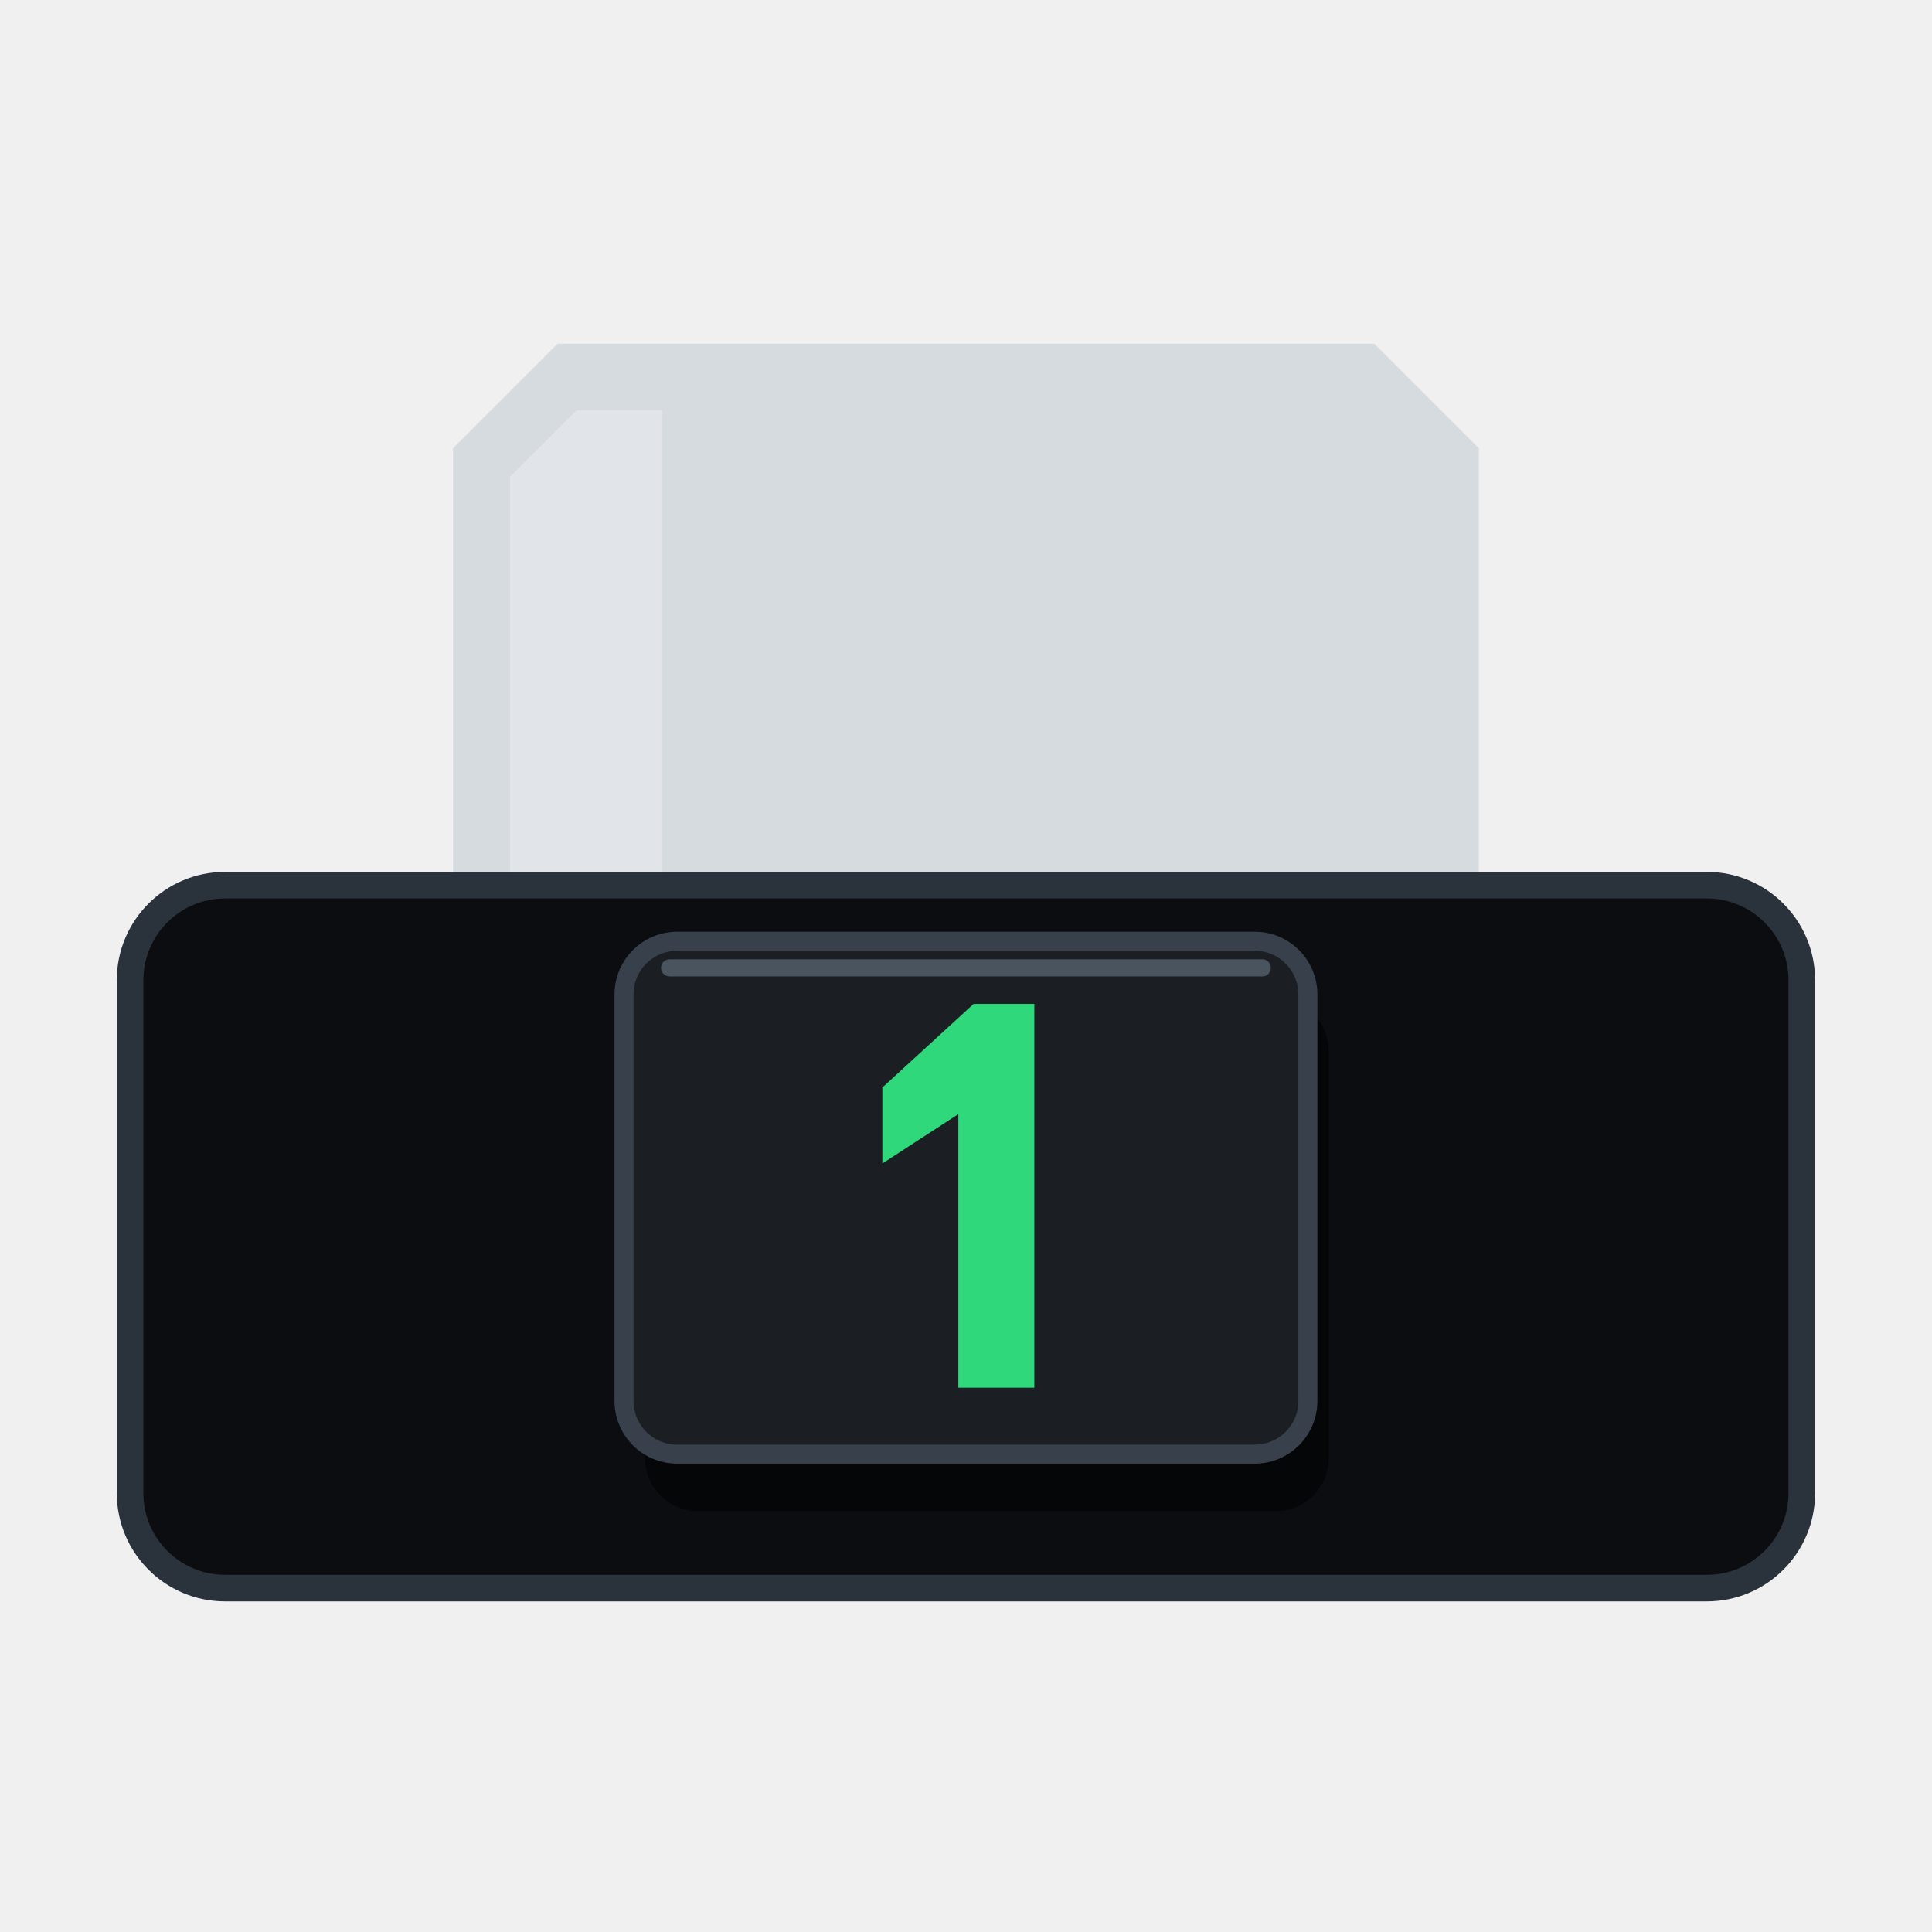
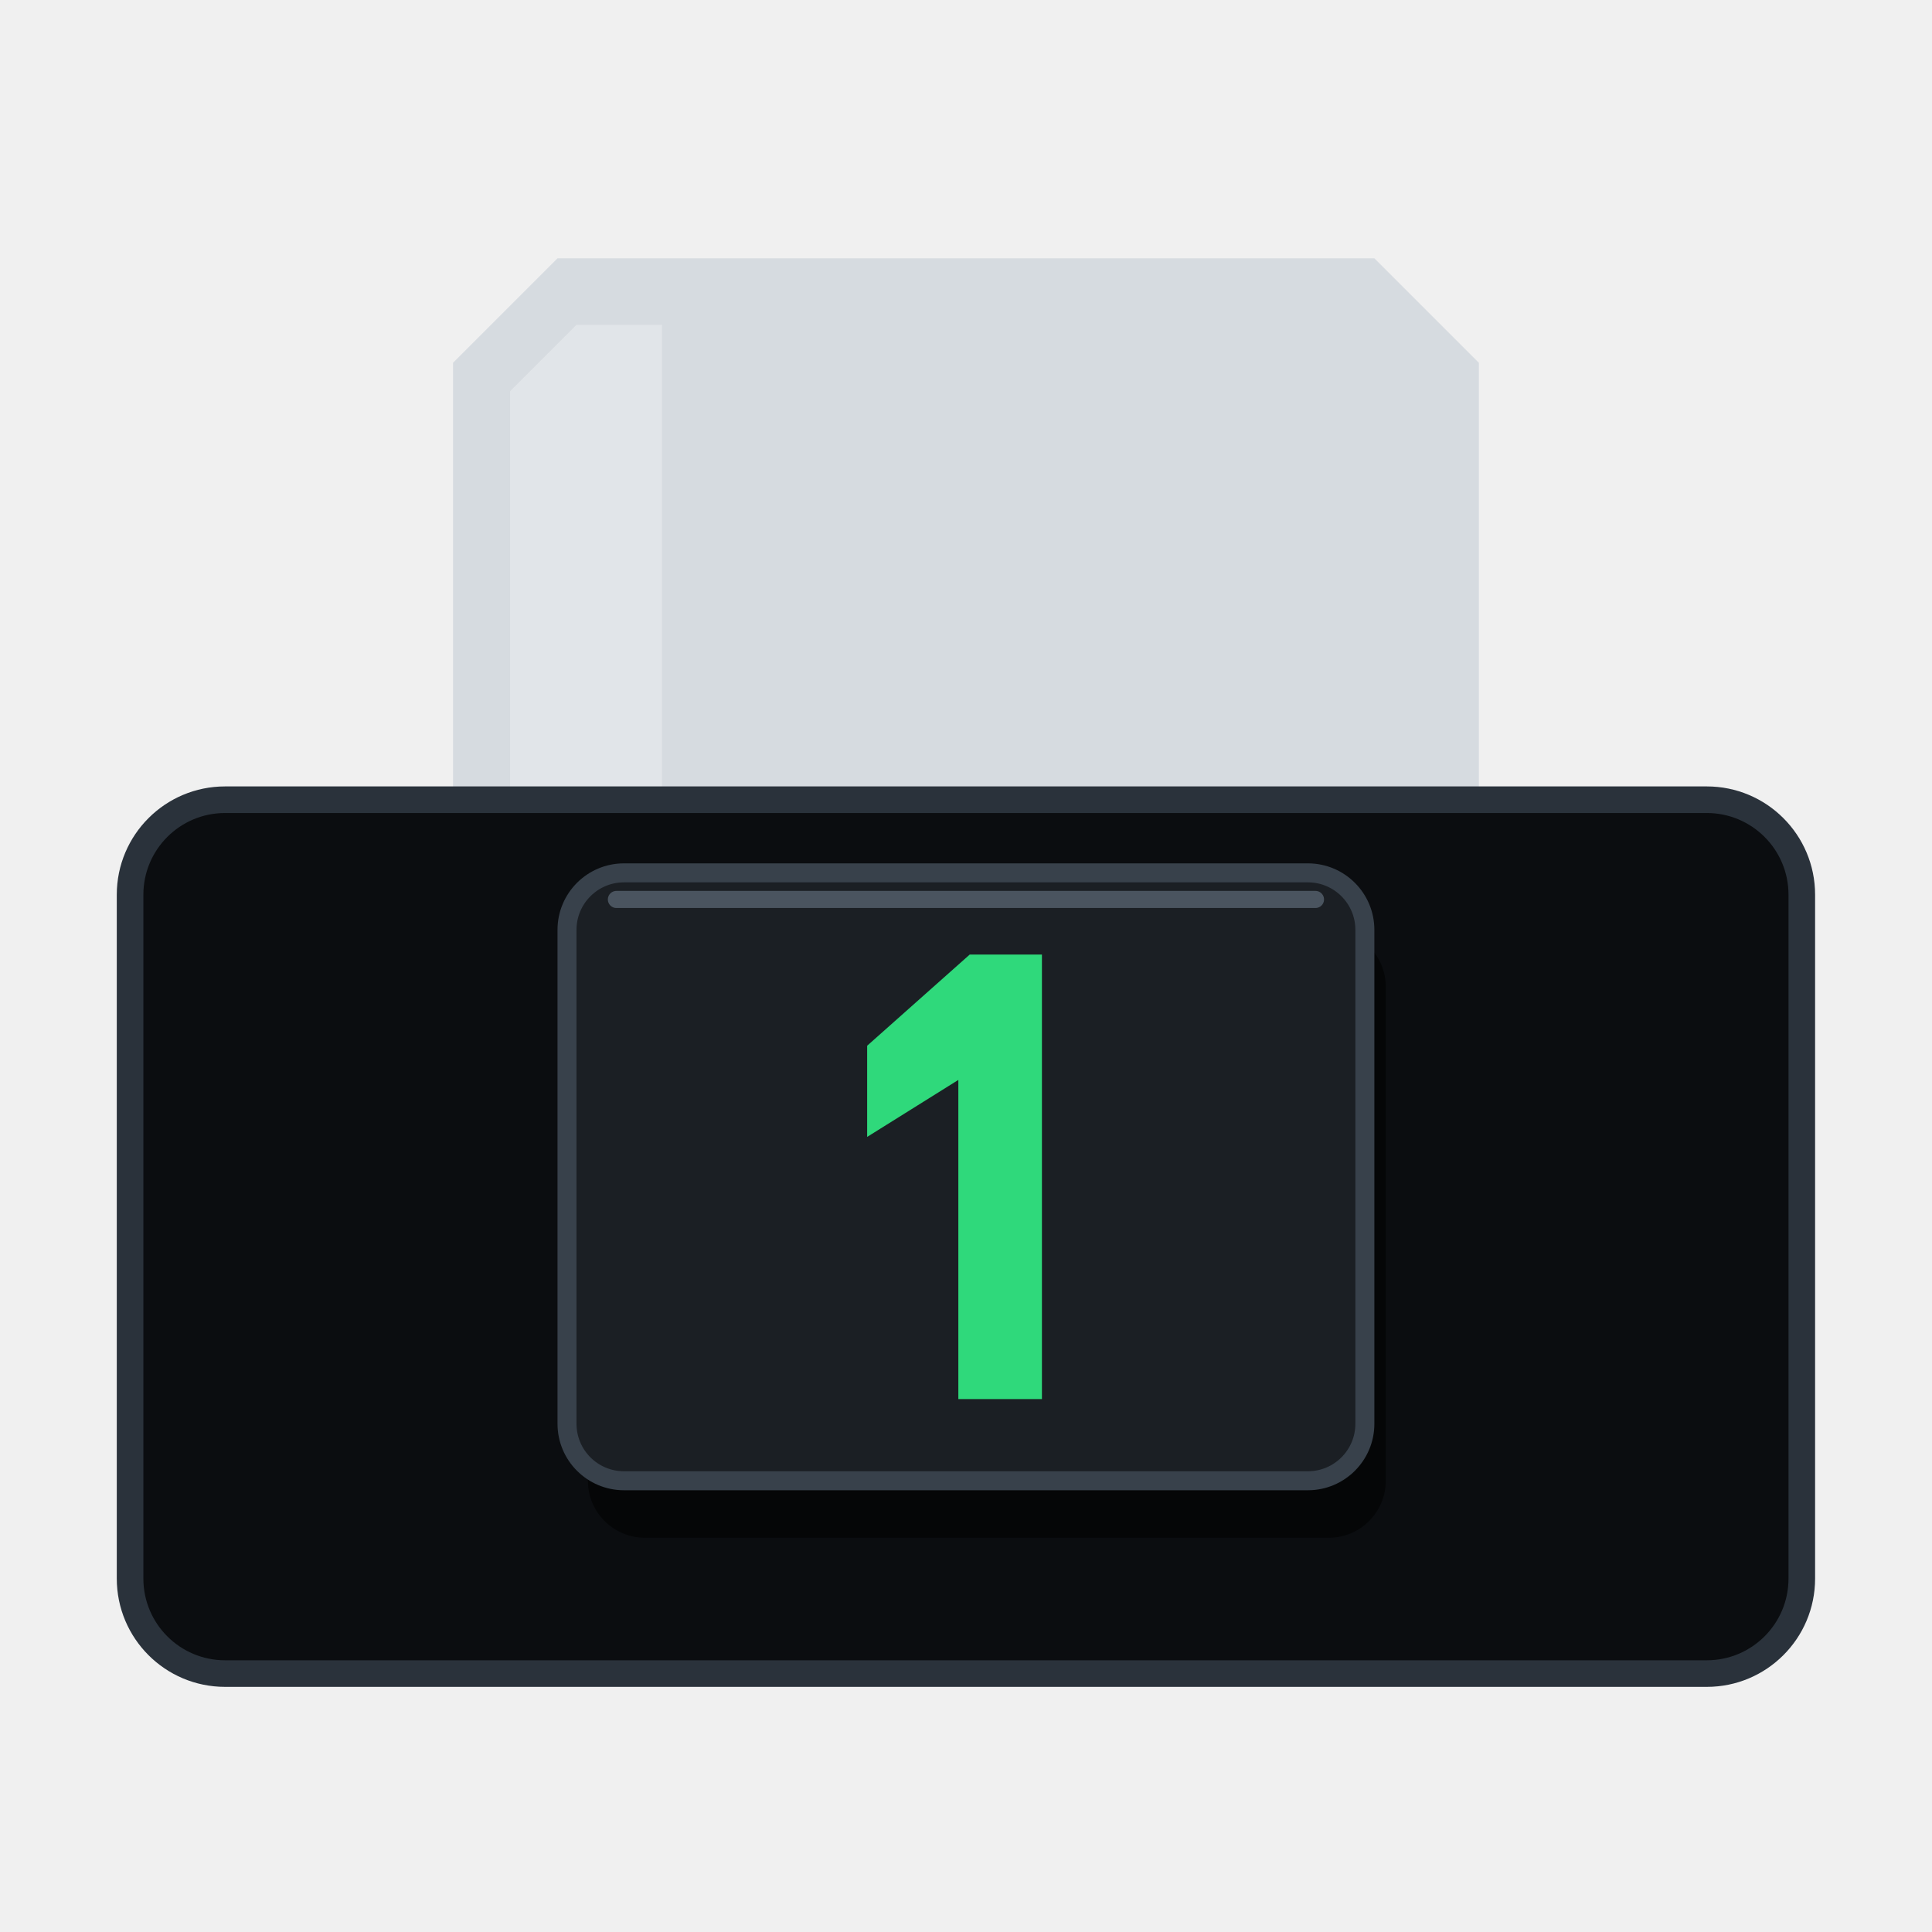
<svg xmlns="http://www.w3.org/2000/svg" viewBox="0 0 64 64">
  <g transform="scale(.5333) translate(60 60) scale(1.18) translate(-60 -60)">
-     <path d="M33 58.75 V32.75 L38.5 27.25 H81.5 L87 32.75 V58.75 Z" fill="#d6dbe0" />
-     <path d="M36 56.75 V34.25 L39.5 30.75 H44 V56.75 Z" fill="#fff" opacity=".28" />
-     <rect x="16" y="55.75" width="88" height="37" rx="5" fill="#0b0d10" stroke="#2a323b" stroke-width="1.4" />
-     <rect x="42" y="60.2" width="36" height="27" rx="2.8" fill="#000" opacity=".55" transform="translate(1.1 1.5)" />
-     <rect x="42" y="58.7" width="36" height="27" rx="2.8" fill="#1b1f24" stroke="#38414b" stroke-width="1" />
-     <path d="M44.4 60.1 H75.6" stroke="#4a545f" stroke-width=".9" stroke-linecap="round" />
-     <path d="M55.6 66.4 L60.4 62 H63.6 V82.2 H59.6 V67.8 L55.6 70.4 Z" fill="#2FD97B" />
+     <path d="M33 54.25 V28.25 L38.5 22.75 H81.5 L87 28.25 V54.25 Z" fill="#d6dbe0" />
+     <path d="M36 52.25 V29.75 L39.5 26.25 H44 V52.25 Z" fill="#fff" opacity=".28" />
+     <rect x="16" y="51.25" width="88" height="46" rx="5" fill="#0b0d10" stroke="#2a323b" stroke-width="1.4" />
+     <rect x="39" y="56.6" width="42" height="32" rx="3" fill="#000" opacity=".55" transform="translate(1.1 1.5)" />
+     <rect x="39" y="55.1" width="42" height="32" rx="3" fill="#1b1f24" stroke="#38414b" stroke-width="1" />
+     <path d="M41.6 56.5 H78.4" stroke="#4a545f" stroke-width=".9" stroke-linecap="round" />
+     <path d="M54.8 64.2 L60.2 59.4 H64 V82.8 H59.6 V66 L54.8 69 Z" fill="#2FD97B" />
  </g>
</svg>
